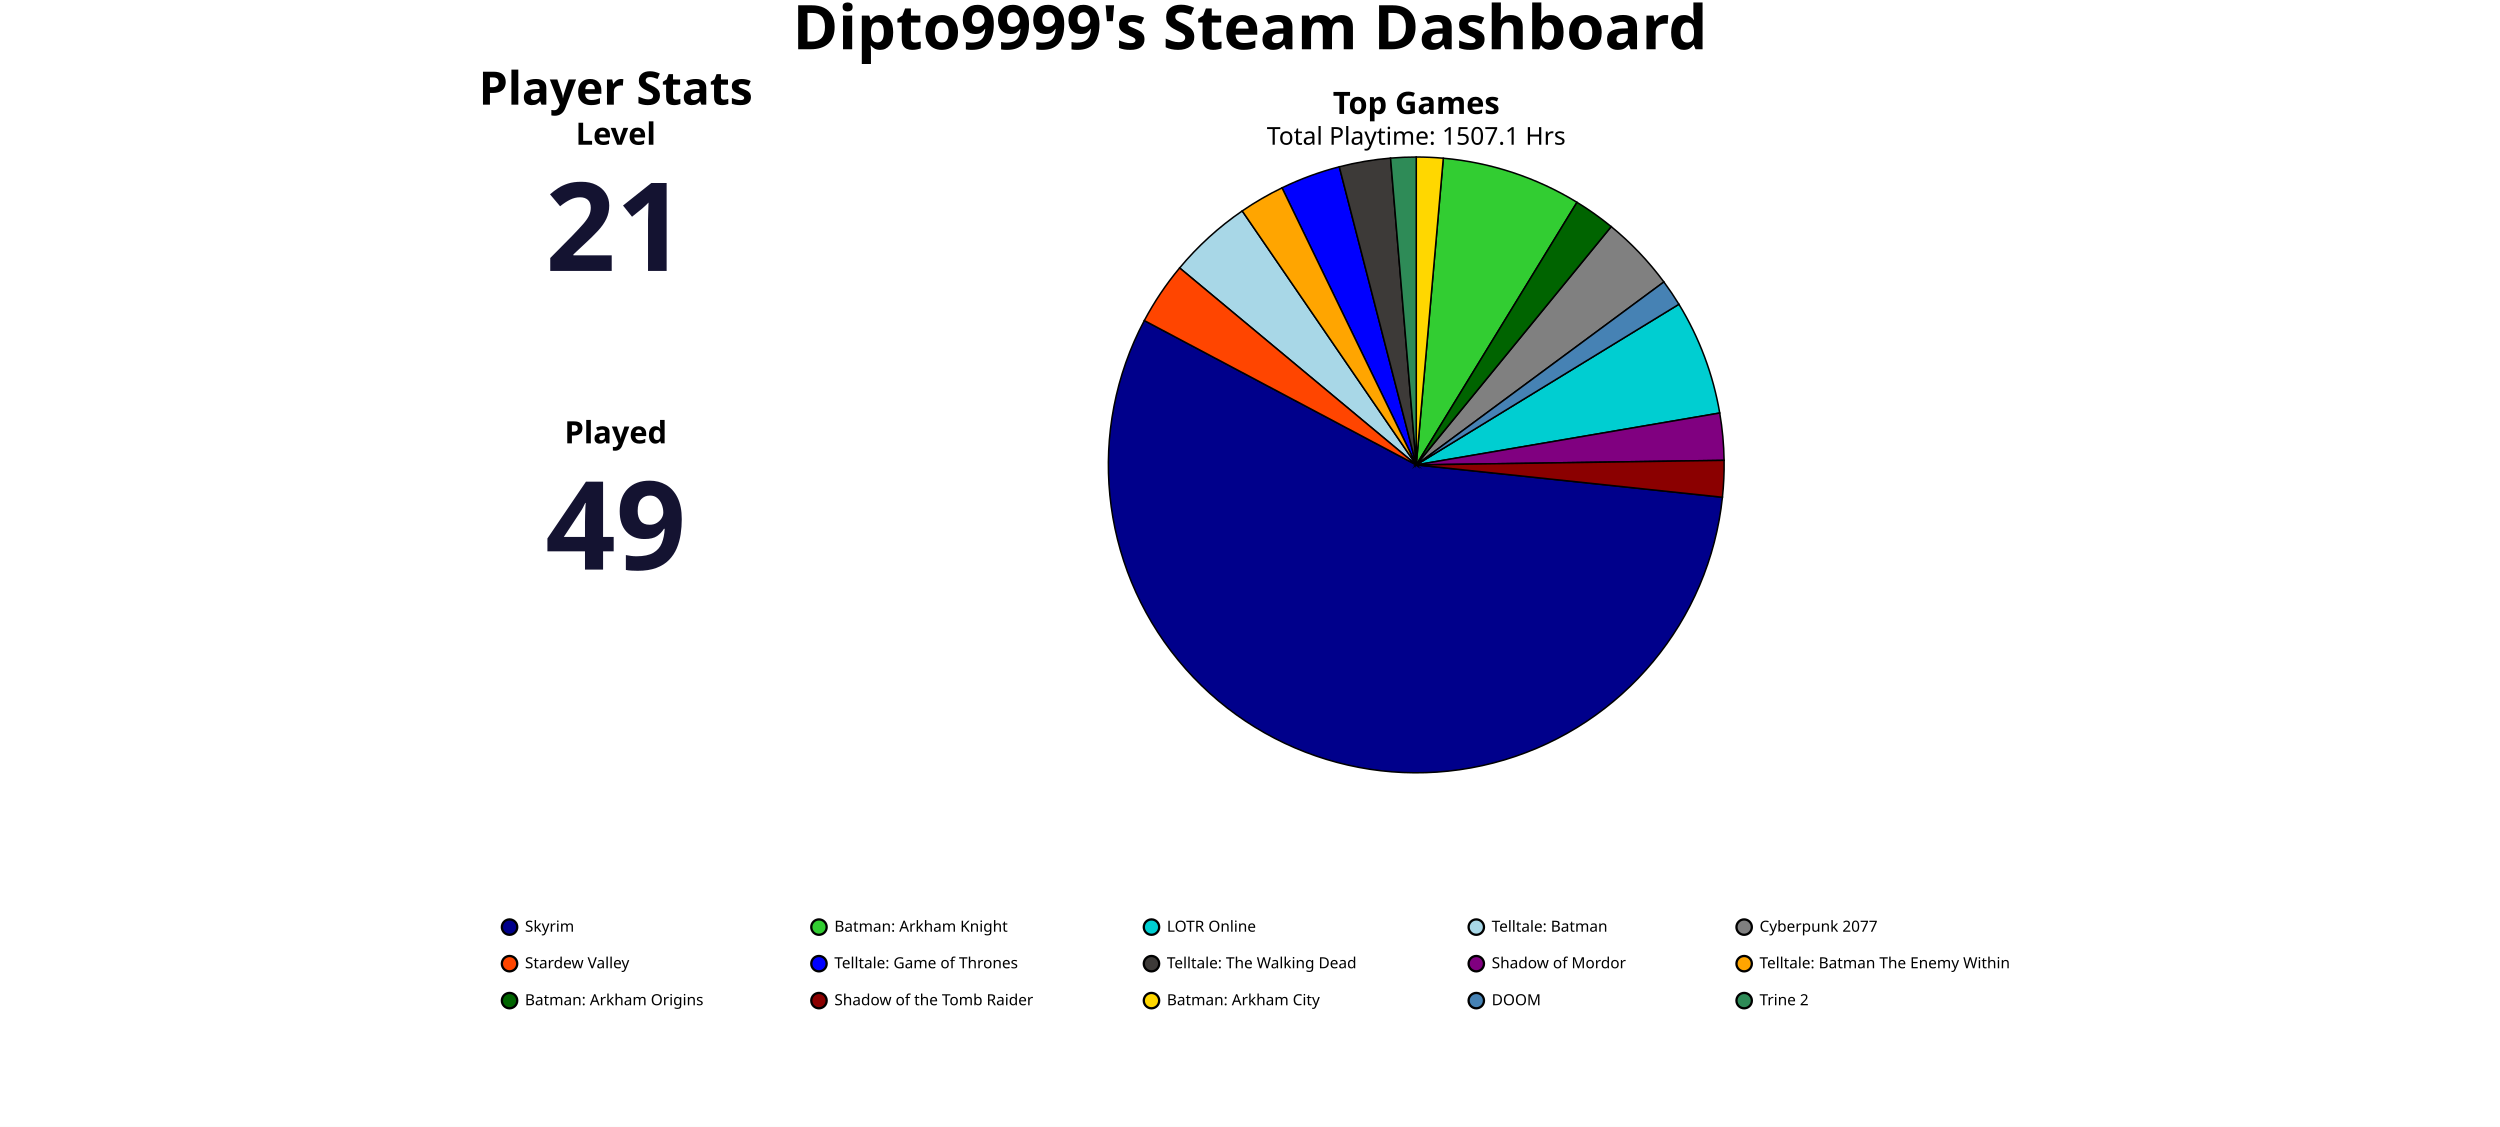
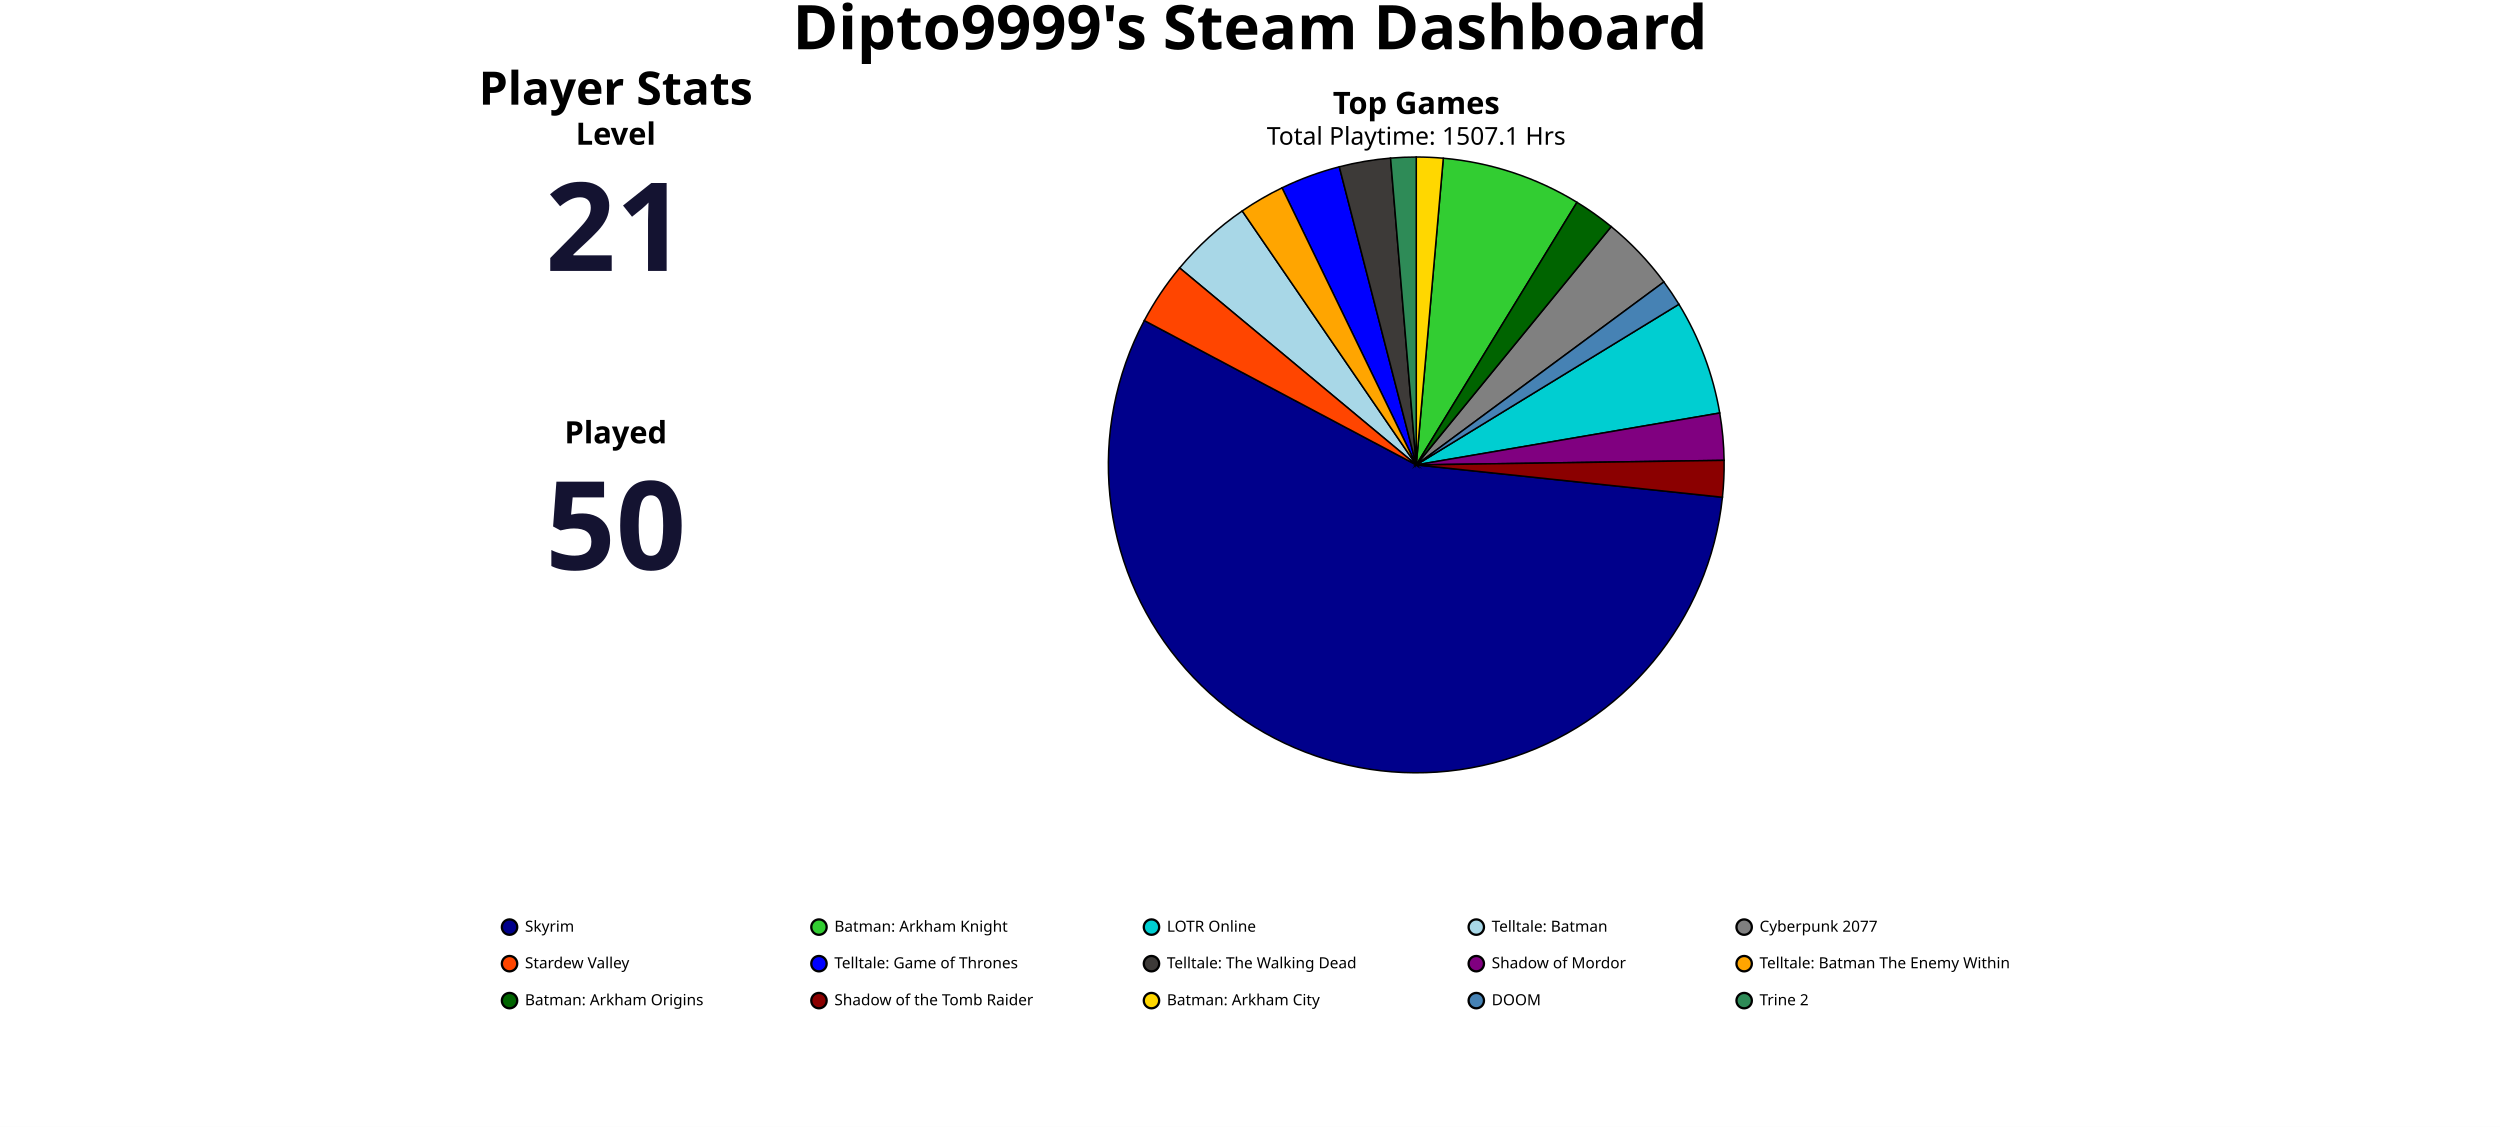
<svg xmlns="http://www.w3.org/2000/svg" version="1.1" class="marks" width="1624" height="732" viewBox="0 0 1624 732">
  <rect width="1624" height="732" fill="white" />
  <g fill="none" stroke-miterlimit="10" transform="translate(250,102)">
    <g class="mark-group role-frame root" role="graphics-object" aria-roledescription="group mark container">
      <g transform="translate(0,0)">
        <path class="background" aria-hidden="true" d="M0,0h0v0h0Z" />
        <g>
          <g class="mark-group role-scope concat_0_group" role="graphics-object" aria-roledescription="group mark container">
            <g transform="translate(0,0)">
              <path class="background" aria-hidden="true" d="M0,0h0v0h0Z" />
              <g>
                <g class="mark-group role-scope concat_0_concat_0_group" role="graphics-object" aria-roledescription="group mark container">
                  <g transform="translate(0,0)">
                    <path class="background" aria-hidden="true" d="M0,0h300v150h-300Z" stroke="#ddd" stroke-opacity="0" stroke-width="1.5" />
                    <g>
                      <g class="mark-text role-mark concat_0_concat_0_marks" role="graphics-object" aria-roledescription="text mark container">
                        <text aria-label="Metric: Level; Value: 21" role="graphics-symbol" aria-roledescription="text mark" text-anchor="middle" transform="translate(150,74)" font-family="sans-serif" font-size="80px" font-weight="bold" fill="#141331">21</text>
                      </g>
                      <g class="mark-group role-title">
                        <g transform="translate(150,-24)">
                          <path class="background" aria-hidden="true" d="M0,0h0v0h0Z" pointer-events="none" />
                          <g>
                            <g class="mark-text role-title-text" role="graphics-symbol" aria-roledescription="title" aria-label="Title text 'Level'" pointer-events="none">
                              <text text-anchor="middle" transform="translate(0,16)" font-family="sans-serif" font-size="20px" font-weight="bold" fill="#000" opacity="1">Level</text>
                            </g>
                          </g>
                          <path class="foreground" aria-hidden="true" d="" pointer-events="none" display="none" />
                        </g>
                      </g>
                    </g>
                    <path class="foreground" aria-hidden="true" d="" display="none" />
                  </g>
                </g>
                <g class="mark-group role-scope concat_0_concat_1_group" role="graphics-object" aria-roledescription="group mark container">
                  <g transform="translate(0,194)">
                    <path class="background" aria-hidden="true" d="M0,0h300v150h-300Z" stroke="#ddd" stroke-opacity="0" stroke-width="1.5" />
                    <g>
                      <g class="mark-text role-mark concat_0_concat_1_marks" role="graphics-object" aria-roledescription="text mark container">
-                         <text aria-label="Metric: Played; Value: 49" role="graphics-symbol" aria-roledescription="text mark" text-anchor="middle" transform="translate(150,74)" font-family="sans-serif" font-size="80px" font-weight="bold" fill="#141331">49</text>
+                         <text aria-label="Metric: Played; Value: 50" role="graphics-symbol" aria-roledescription="text mark" text-anchor="middle" transform="translate(150,74)" font-family="sans-serif" font-size="80px" font-weight="bold" fill="#141331">50</text>
                      </g>
                      <g class="mark-group role-title">
                        <g transform="translate(150,-24)">
                          <path class="background" aria-hidden="true" d="M0,0h0v0h0Z" pointer-events="none" />
                          <g>
                            <g class="mark-text role-title-text" role="graphics-symbol" aria-roledescription="title" aria-label="Title text 'Played'" pointer-events="none">
                              <text text-anchor="middle" transform="translate(0,16)" font-family="sans-serif" font-size="20px" font-weight="bold" fill="#000" opacity="1">Played</text>
                            </g>
                          </g>
                          <path class="foreground" aria-hidden="true" d="" pointer-events="none" display="none" />
                        </g>
                      </g>
                    </g>
                    <path class="foreground" aria-hidden="true" d="" display="none" />
                  </g>
                </g>
                <g class="mark-group role-title">
                  <g transform="translate(150,-58)">
                    <path class="background" aria-hidden="true" d="M0,0h0v0h0Z" pointer-events="none" />
                    <g>
                      <g class="mark-text role-title-text" role="graphics-symbol" aria-roledescription="title" aria-label="Title text 'Player Stats'" pointer-events="none">
                        <text text-anchor="middle" transform="translate(0,24)" font-family="sans-serif" font-size="30px" font-weight="bold" fill="#000" opacity="1">Player Stats</text>
                      </g>
                    </g>
                    <path class="foreground" aria-hidden="true" d="" pointer-events="none" display="none" />
                  </g>
                </g>
              </g>
              <path class="foreground" aria-hidden="true" d="" display="none" />
            </g>
          </g>
          <g class="mark-group role-scope concat_1_group" role="graphics-object" aria-roledescription="group mark container">
            <g transform="translate(320,0)">
              <path class="background" aria-hidden="true" d="M0,0h700v400h-700Z" />
              <g>
                <g class="mark-arc role-mark concat_1_marks" role="graphics-object" aria-roledescription="arc mark container">
                  <path aria-label="playtime_percentage: 56.08; name: Skyrim; Game: Skyrim; Time (Hrs): 845.3; Playtime (%): 56.08" role="graphics-symbol" aria-roledescription="arc mark" transform="translate(350,200)" d="M-176.656,-93.77A200,200,0,1,0,198.893,21.014L0,0Z" fill="#00008B" stroke="black" stroke-width="1" />
                  <path aria-label="playtime_percentage: 7.34; name: Batman: Arkham Knight; Game: Batman: Arkham Knight; Time (Hrs): 110.5; Playtime (%): 7.34" role="graphics-symbol" aria-roledescription="arc mark" transform="translate(350,200)" d="M104.411,-170.582A200,200,0,0,0,17.574,-199.226L0,0Z" fill="#32CD32" stroke="black" stroke-width="1" />
                  <path aria-label="playtime_percentage: 6.04; name: LOTR Online; Game: LOTR Online; Time (Hrs): 91.0; Playtime (%): 6.04" role="graphics-symbol" aria-roledescription="arc mark" transform="translate(350,200)" d="M197.138,-33.711A200,200,0,0,0,170.615,-104.358L0,0Z" fill="#00CED1" stroke="black" stroke-width="1" />
                  <path aria-label="playtime_percentage: 4.39; name: Telltale: Batman; Game: Telltale: Batman; Time (Hrs): 66.2; Playtime (%): 4.39" role="graphics-symbol" aria-roledescription="arc mark" transform="translate(350,200)" d="M-113.059,-164.978A200,200,0,0,0,-153.724,-127.941L0,0Z" fill="#A8D7E7" stroke="black" stroke-width="1" />
                  <path aria-label="playtime_percentage: 3.96; name: Cyberpunk 2077; Game: Cyberpunk 2077; Time (Hrs): 59.8; Playtime (%): 3.96" role="graphics-symbol" aria-roledescription="arc mark" transform="translate(350,200)" d="M160.86,-118.845A200,200,0,0,0,126.633,-154.804L0,0Z" fill="#808080" stroke="black" stroke-width="1" />
                  <path aria-label="playtime_percentage: 3.28; name: Stardew Valley; Game: Stardew Valley; Time (Hrs): 49.5; Playtime (%): 3.28" role="graphics-symbol" aria-roledescription="arc mark" transform="translate(350,200)" d="M-153.724,-127.941A200,200,0,0,0,-176.656,-93.77L0,0Z" fill="#FF4500" stroke="black" stroke-width="1" />
                  <path aria-label="playtime_percentage: 3.16; name: Telltale: Game of Thrones; Game: Telltale: Game of Thrones; Time (Hrs): 47.7; Playtime (%): 3.16" role="graphics-symbol" aria-roledescription="arc mark" transform="translate(350,200)" d="M-49.991,-193.651A200,200,0,0,0,-87.213,-179.983L0,0Z" fill="#0000FF" stroke="black" stroke-width="1" />
                  <path aria-label="playtime_percentage: 2.69; name: Telltale: The Walking Dead; Game: Telltale: The Walking Dead; Time (Hrs): 40.5; Playtime (%): 2.69" role="graphics-symbol" aria-roledescription="arc mark" transform="translate(350,200)" d="M-16.697,-199.302A200,200,0,0,0,-49.991,-193.651L0,0Z" fill="#3D3A38" stroke="black" stroke-width="1" />
                  <path aria-label="playtime_percentage: 2.46; name: Shadow of Mordor; Game: Shadow of Mordor; Time (Hrs): 37.0; Playtime (%): 2.46" role="graphics-symbol" aria-roledescription="arc mark" transform="translate(350,200)" d="M199.978,-2.954A200,200,0,0,0,197.138,-33.711L0,0Z" fill="#800080" stroke="black" stroke-width="1" />
                  <path aria-label="playtime_percentage: 2.38; name: Telltale: Batman The Enemy Within; Game: Telltale: Batman The Enemy Within; Time (Hrs): 35.9; Playtime (%): 2.38" role="graphics-symbol" aria-roledescription="arc mark" transform="translate(350,200)" d="M-87.213,-179.983A200,200,0,0,0,-113.059,-164.978L0,0Z" fill="#FFA500" stroke="black" stroke-width="1" />
                  <path aria-label="playtime_percentage: 2.17; name: Batman: Arkham Origins; Game: Batman: Arkham Origins; Time (Hrs): 32.8; Playtime (%): 2.17" role="graphics-symbol" aria-roledescription="arc mark" transform="translate(350,200)" d="M126.633,-154.804A200,200,0,0,0,104.411,-170.582L0,0Z" fill="#006400" stroke="black" stroke-width="1" />
                  <path aria-label="playtime_percentage: 1.91; name: Shadow of the Tomb Raider; Game: Shadow of the Tomb Raider; Time (Hrs): 28.8; Playtime (%): 1.91" role="graphics-symbol" aria-roledescription="arc mark" transform="translate(350,200)" d="M198.893,21.014A200,200,0,0,0,199.978,-2.954L0,0Z" fill="#8B0000" stroke="black" stroke-width="1" />
                  <path aria-label="playtime_percentage: 1.4; name: Batman: Arkham City; Game: Batman: Arkham City; Time (Hrs): 21.1; Playtime (%): 1.40" role="graphics-symbol" aria-roledescription="arc mark" transform="translate(350,200)" d="M17.574,-199.226A200,200,0,0,0,0,-200L0,0Z" fill="#FFD700" stroke="black" stroke-width="1" />
                  <path aria-label="playtime_percentage: 1.39; name: DOOM; Game: DOOM; Time (Hrs): 20.9; Playtime (%): 1.39" role="graphics-symbol" aria-roledescription="arc mark" transform="translate(350,200)" d="M170.615,-104.358A200,200,0,0,0,160.86,-118.845L0,0Z" fill="#4682B4" stroke="black" stroke-width="1" />
                  <path aria-label="playtime_percentage: 1.33; name: Trine 2; Game: Trine 2; Time (Hrs): 20.1; Playtime (%): 1.33" role="graphics-symbol" aria-roledescription="arc mark" transform="translate(350,200)" d="M0,-200A200,200,0,0,0,-16.697,-199.302L0,0Z" fill="#2E8B57" stroke="black" stroke-width="1" />
                </g>
                <g class="mark-group role-title">
                  <g transform="translate(350,-44)">
                    <path class="background" aria-hidden="true" d="M0,0h0v0h0Z" pointer-events="none" />
                    <g>
                      <g class="mark-text role-title-text" role="graphics-symbol" aria-roledescription="title" aria-label="Title text 'Top Games'" pointer-events="none">
                        <text text-anchor="middle" transform="translate(0,16)" font-family="sans-serif" font-size="20px" font-weight="bold" fill="#000" opacity="1">Top Games</text>
                      </g>
                      <g class="mark-text role-title-subtitle" role="graphics-symbol" aria-roledescription="subtitle" aria-label="Subtitle text 'Total Playtime: 1507.1 Hrs'" pointer-events="none">
                        <text text-anchor="middle" transform="translate(0,36)" font-family="sans-serif" font-size="16px" fill="#000" opacity="1">Total Playtime: 1507.1 Hrs</text>
                      </g>
                    </g>
                    <path class="foreground" aria-hidden="true" d="" pointer-events="none" display="none" />
                  </g>
                </g>
              </g>
              <path class="foreground" aria-hidden="true" d="" display="none" />
            </g>
          </g>
          <g class="mark-group role-legend" role="graphics-symbol" aria-roledescription="legend" aria-label="Symbol legend for fill color with 15 values: Skyrim, Batman: Arkham Knight, LOTR Online, Telltale: Batman, Cyberpunk 2077, ending with Trine 2">
            <g transform="translate(0,419)">
              <path class="background" aria-hidden="true" d="M0,0h1124v211h-1124Z" pointer-events="none" />
              <g>
                <g class="mark-group role-legend-entry">
                  <g transform="translate(75,75)">
                    <path class="background" aria-hidden="true" d="M0,0h0v0h0Z" pointer-events="none" />
                    <g>
                      <g class="mark-group role-scope" role="graphics-object" aria-roledescription="group mark container">
                        <g transform="translate(0,0.25)">
                          <path class="background" aria-hidden="true" d="M0,0h124.374v12.5h-124.374Z" pointer-events="none" opacity="1" />
                          <g>
                            <g class="mark-symbol role-legend-symbol" pointer-events="none">
                              <path transform="translate(6,6)" d="M5,0A5,5,0,1,1,-5,0A5,5,0,1,1,5,0" fill="#00008B" stroke="black" stroke-width="1.5" opacity="1" />
                            </g>
                            <g class="mark-text role-legend-label" pointer-events="none">
                              <text text-anchor="start" transform="translate(16,9)" font-family="sans-serif" font-size="10px" fill="#000" opacity="1">Skyrim</text>
                            </g>
                          </g>
                          <path class="foreground" aria-hidden="true" d="" pointer-events="none" display="none" />
                        </g>
                        <g transform="translate(201,0.25)">
                          <path class="background" aria-hidden="true" d="M0,0h139.223v12.5h-139.223Z" pointer-events="none" opacity="1" />
                          <g>
                            <g class="mark-symbol role-legend-symbol" pointer-events="none">
                              <path transform="translate(6,6)" d="M5,0A5,5,0,1,1,-5,0A5,5,0,1,1,5,0" fill="#32CD32" stroke="black" stroke-width="1.5" opacity="1" />
                            </g>
                            <g class="mark-text role-legend-label" pointer-events="none">
                              <text text-anchor="start" transform="translate(16,9)" font-family="sans-serif" font-size="10px" fill="#000" opacity="1">Batman: Arkham Knight</text>
                            </g>
                          </g>
                          <path class="foreground" aria-hidden="true" d="" pointer-events="none" display="none" />
                        </g>
                        <g transform="translate(417,0.25)">
                          <path class="background" aria-hidden="true" d="M0,0h134.394v12.5h-134.394Z" pointer-events="none" opacity="1" />
                          <g>
                            <g class="mark-symbol role-legend-symbol" pointer-events="none">
                              <path transform="translate(6,6)" d="M5,0A5,5,0,1,1,-5,0A5,5,0,1,1,5,0" fill="#00CED1" stroke="black" stroke-width="1.5" opacity="1" />
                            </g>
                            <g class="mark-text role-legend-label" pointer-events="none">
                              <text text-anchor="start" transform="translate(16,9)" font-family="sans-serif" font-size="10px" fill="#000" opacity="1">LOTR Online</text>
                            </g>
                          </g>
                          <path class="foreground" aria-hidden="true" d="" pointer-events="none" display="none" />
                        </g>
                        <g transform="translate(628,0.25)">
                          <path class="background" aria-hidden="true" d="M0,0h97.709v12.5h-97.709Z" pointer-events="none" opacity="1" />
                          <g>
                            <g class="mark-symbol role-legend-symbol" pointer-events="none">
                              <path transform="translate(6,6)" d="M5,0A5,5,0,1,1,-5,0A5,5,0,1,1,5,0" fill="#A8D7E7" stroke="black" stroke-width="1.5" opacity="1" />
                            </g>
                            <g class="mark-text role-legend-label" pointer-events="none">
                              <text text-anchor="start" transform="translate(16,9)" font-family="sans-serif" font-size="10px" fill="#000" opacity="1">Telltale: Batman</text>
                            </g>
                          </g>
                          <path class="foreground" aria-hidden="true" d="" pointer-events="none" display="none" />
                        </g>
                        <g transform="translate(802,0.25)">
                          <path class="background" aria-hidden="true" d="M0,0h171.439v12.5h-171.439Z" pointer-events="none" opacity="1" />
                          <g>
                            <g class="mark-symbol role-legend-symbol" pointer-events="none">
                              <path transform="translate(6,6)" d="M5,0A5,5,0,1,1,-5,0A5,5,0,1,1,5,0" fill="#808080" stroke="black" stroke-width="1.5" opacity="1" />
                            </g>
                            <g class="mark-text role-legend-label" pointer-events="none">
                              <text text-anchor="start" transform="translate(16,9)" font-family="sans-serif" font-size="10px" fill="#000" opacity="1">Cyberpunk 2077</text>
                            </g>
                          </g>
                          <path class="foreground" aria-hidden="true" d="" pointer-events="none" display="none" />
                        </g>
                        <g transform="translate(0,24)">
                          <path class="background" aria-hidden="true" d="M0,0h124.374v12.5h-124.374Z" pointer-events="none" opacity="1" />
                          <g>
                            <g class="mark-symbol role-legend-symbol" pointer-events="none">
                              <path transform="translate(6,6)" d="M5,0A5,5,0,1,1,-5,0A5,5,0,1,1,5,0" fill="#FF4500" stroke="black" stroke-width="1.5" opacity="1" />
                            </g>
                            <g class="mark-text role-legend-label" pointer-events="none">
                              <text text-anchor="start" transform="translate(16,9)" font-family="sans-serif" font-size="10px" fill="#000" opacity="1">Stardew Valley</text>
                            </g>
                          </g>
                          <path class="foreground" aria-hidden="true" d="" pointer-events="none" display="none" />
                        </g>
                        <g transform="translate(201,24)">
                          <path class="background" aria-hidden="true" d="M0,0h139.223v12.5h-139.223Z" pointer-events="none" opacity="1" />
                          <g>
                            <g class="mark-symbol role-legend-symbol" pointer-events="none">
                              <path transform="translate(6,6)" d="M5,0A5,5,0,1,1,-5,0A5,5,0,1,1,5,0" fill="#0000FF" stroke="black" stroke-width="1.5" opacity="1" />
                            </g>
                            <g class="mark-text role-legend-label" pointer-events="none">
                              <text text-anchor="start" transform="translate(16,9)" font-family="sans-serif" font-size="10px" fill="#000" opacity="1">Telltale: Game of Thrones</text>
                            </g>
                          </g>
                          <path class="foreground" aria-hidden="true" d="" pointer-events="none" display="none" />
                        </g>
                        <g transform="translate(417,24)">
                          <path class="background" aria-hidden="true" d="M0,0h134.394v12.5h-134.394Z" pointer-events="none" opacity="1" />
                          <g>
                            <g class="mark-symbol role-legend-symbol" pointer-events="none">
                              <path transform="translate(6,6)" d="M5,0A5,5,0,1,1,-5,0A5,5,0,1,1,5,0" fill="#3D3A38" stroke="black" stroke-width="1.5" opacity="1" />
                            </g>
                            <g class="mark-text role-legend-label" pointer-events="none">
                              <text text-anchor="start" transform="translate(16,9)" font-family="sans-serif" font-size="10px" fill="#000" opacity="1">Telltale: The Walking Dead</text>
                            </g>
                          </g>
                          <path class="foreground" aria-hidden="true" d="" pointer-events="none" display="none" />
                        </g>
                        <g transform="translate(628,24)">
                          <path class="background" aria-hidden="true" d="M0,0h97.709v12.5h-97.709Z" pointer-events="none" opacity="1" />
                          <g>
                            <g class="mark-symbol role-legend-symbol" pointer-events="none">
                              <path transform="translate(6,6)" d="M5,0A5,5,0,1,1,-5,0A5,5,0,1,1,5,0" fill="#800080" stroke="black" stroke-width="1.5" opacity="1" />
                            </g>
                            <g class="mark-text role-legend-label" pointer-events="none">
                              <text text-anchor="start" transform="translate(16,9)" font-family="sans-serif" font-size="10px" fill="#000" opacity="1">Shadow of Mordor</text>
                            </g>
                          </g>
                          <path class="foreground" aria-hidden="true" d="" pointer-events="none" display="none" />
                        </g>
                        <g transform="translate(802,24)">
                          <path class="background" aria-hidden="true" d="M0,0h171.439v12.5h-171.439Z" pointer-events="none" opacity="1" />
                          <g>
                            <g class="mark-symbol role-legend-symbol" pointer-events="none">
                              <path transform="translate(6,6)" d="M5,0A5,5,0,1,1,-5,0A5,5,0,1,1,5,0" fill="#FFA500" stroke="black" stroke-width="1.5" opacity="1" />
                            </g>
                            <g class="mark-text role-legend-label" pointer-events="none">
                              <text text-anchor="start" transform="translate(16,9)" font-family="sans-serif" font-size="10px" fill="#000" opacity="1">Telltale: Batman The Enemy Within</text>
                            </g>
                          </g>
                          <path class="foreground" aria-hidden="true" d="" pointer-events="none" display="none" />
                        </g>
                        <g transform="translate(0,48)">
                          <path class="background" aria-hidden="true" d="M0,0h124.374v12.5h-124.374Z" pointer-events="none" opacity="1" />
                          <g>
                            <g class="mark-symbol role-legend-symbol" pointer-events="none">
                              <path transform="translate(6,6)" d="M5,0A5,5,0,1,1,-5,0A5,5,0,1,1,5,0" fill="#006400" stroke="black" stroke-width="1.5" opacity="1" />
                            </g>
                            <g class="mark-text role-legend-label" pointer-events="none">
                              <text text-anchor="start" transform="translate(16,9)" font-family="sans-serif" font-size="10px" fill="#000" opacity="1">Batman: Arkham Origins</text>
                            </g>
                          </g>
                          <path class="foreground" aria-hidden="true" d="" pointer-events="none" display="none" />
                        </g>
                        <g transform="translate(201,48)">
                          <path class="background" aria-hidden="true" d="M0,0h139.223v12.5h-139.223Z" pointer-events="none" opacity="1" />
                          <g>
                            <g class="mark-symbol role-legend-symbol" pointer-events="none">
                              <path transform="translate(6,6)" d="M5,0A5,5,0,1,1,-5,0A5,5,0,1,1,5,0" fill="#8B0000" stroke="black" stroke-width="1.5" opacity="1" />
                            </g>
                            <g class="mark-text role-legend-label" pointer-events="none">
                              <text text-anchor="start" transform="translate(16,9)" font-family="sans-serif" font-size="10px" fill="#000" opacity="1">Shadow of the Tomb Raider</text>
                            </g>
                          </g>
                          <path class="foreground" aria-hidden="true" d="" pointer-events="none" display="none" />
                        </g>
                        <g transform="translate(417,48)">
                          <path class="background" aria-hidden="true" d="M0,0h134.394v12.5h-134.394Z" pointer-events="none" opacity="1" />
                          <g>
                            <g class="mark-symbol role-legend-symbol" pointer-events="none">
                              <path transform="translate(6,6)" d="M5,0A5,5,0,1,1,-5,0A5,5,0,1,1,5,0" fill="#FFD700" stroke="black" stroke-width="1.5" opacity="1" />
                            </g>
                            <g class="mark-text role-legend-label" pointer-events="none">
                              <text text-anchor="start" transform="translate(16,9)" font-family="sans-serif" font-size="10px" fill="#000" opacity="1">Batman: Arkham City</text>
                            </g>
                          </g>
                          <path class="foreground" aria-hidden="true" d="" pointer-events="none" display="none" />
                        </g>
                        <g transform="translate(628,48)">
                          <path class="background" aria-hidden="true" d="M0,0h97.709v12.5h-97.709Z" pointer-events="none" opacity="1" />
                          <g>
                            <g class="mark-symbol role-legend-symbol" pointer-events="none">
                              <path transform="translate(6,6)" d="M5,0A5,5,0,1,1,-5,0A5,5,0,1,1,5,0" fill="#4682B4" stroke="black" stroke-width="1.5" opacity="1" />
                            </g>
                            <g class="mark-text role-legend-label" pointer-events="none">
                              <text text-anchor="start" transform="translate(16,9)" font-family="sans-serif" font-size="10px" fill="#000" opacity="1">DOOM</text>
                            </g>
                          </g>
                          <path class="foreground" aria-hidden="true" d="" pointer-events="none" display="none" />
                        </g>
                        <g transform="translate(802,48)">
                          <path class="background" aria-hidden="true" d="M0,0h171.439v12.5h-171.439Z" pointer-events="none" opacity="1" />
                          <g>
                            <g class="mark-symbol role-legend-symbol" pointer-events="none">
                              <path transform="translate(6,6)" d="M5,0A5,5,0,1,1,-5,0A5,5,0,1,1,5,0" fill="#2E8B57" stroke="black" stroke-width="1.5" opacity="1" />
                            </g>
                            <g class="mark-text role-legend-label" pointer-events="none">
                              <text text-anchor="start" transform="translate(16,9)" font-family="sans-serif" font-size="10px" fill="#000" opacity="1">Trine 2</text>
                            </g>
                          </g>
                          <path class="foreground" aria-hidden="true" d="" pointer-events="none" display="none" />
                        </g>
                      </g>
                    </g>
                    <path class="foreground" aria-hidden="true" d="" pointer-events="none" display="none" />
                  </g>
                </g>
              </g>
              <path class="foreground" aria-hidden="true" d="" pointer-events="none" display="none" />
            </g>
          </g>
          <g class="mark-group role-title">
            <g transform="translate(562,-102)">
              <path class="background" aria-hidden="true" d="M0,0h0v0h0Z" pointer-events="none" />
              <g>
                <g class="mark-text role-title-text" role="graphics-symbol" aria-roledescription="title" aria-label="Title text 'Dipto9999's Steam Dashboard'" pointer-events="none">
                  <text text-anchor="middle" transform="translate(0,32)" font-family="sans-serif" font-size="40px" font-weight="bold" fill="#000" opacity="1">Dipto9999's Steam Dashboard</text>
                </g>
              </g>
              <path class="foreground" aria-hidden="true" d="" pointer-events="none" display="none" />
            </g>
          </g>
        </g>
        <path class="foreground" aria-hidden="true" d="" display="none" />
      </g>
    </g>
  </g>
</svg>
